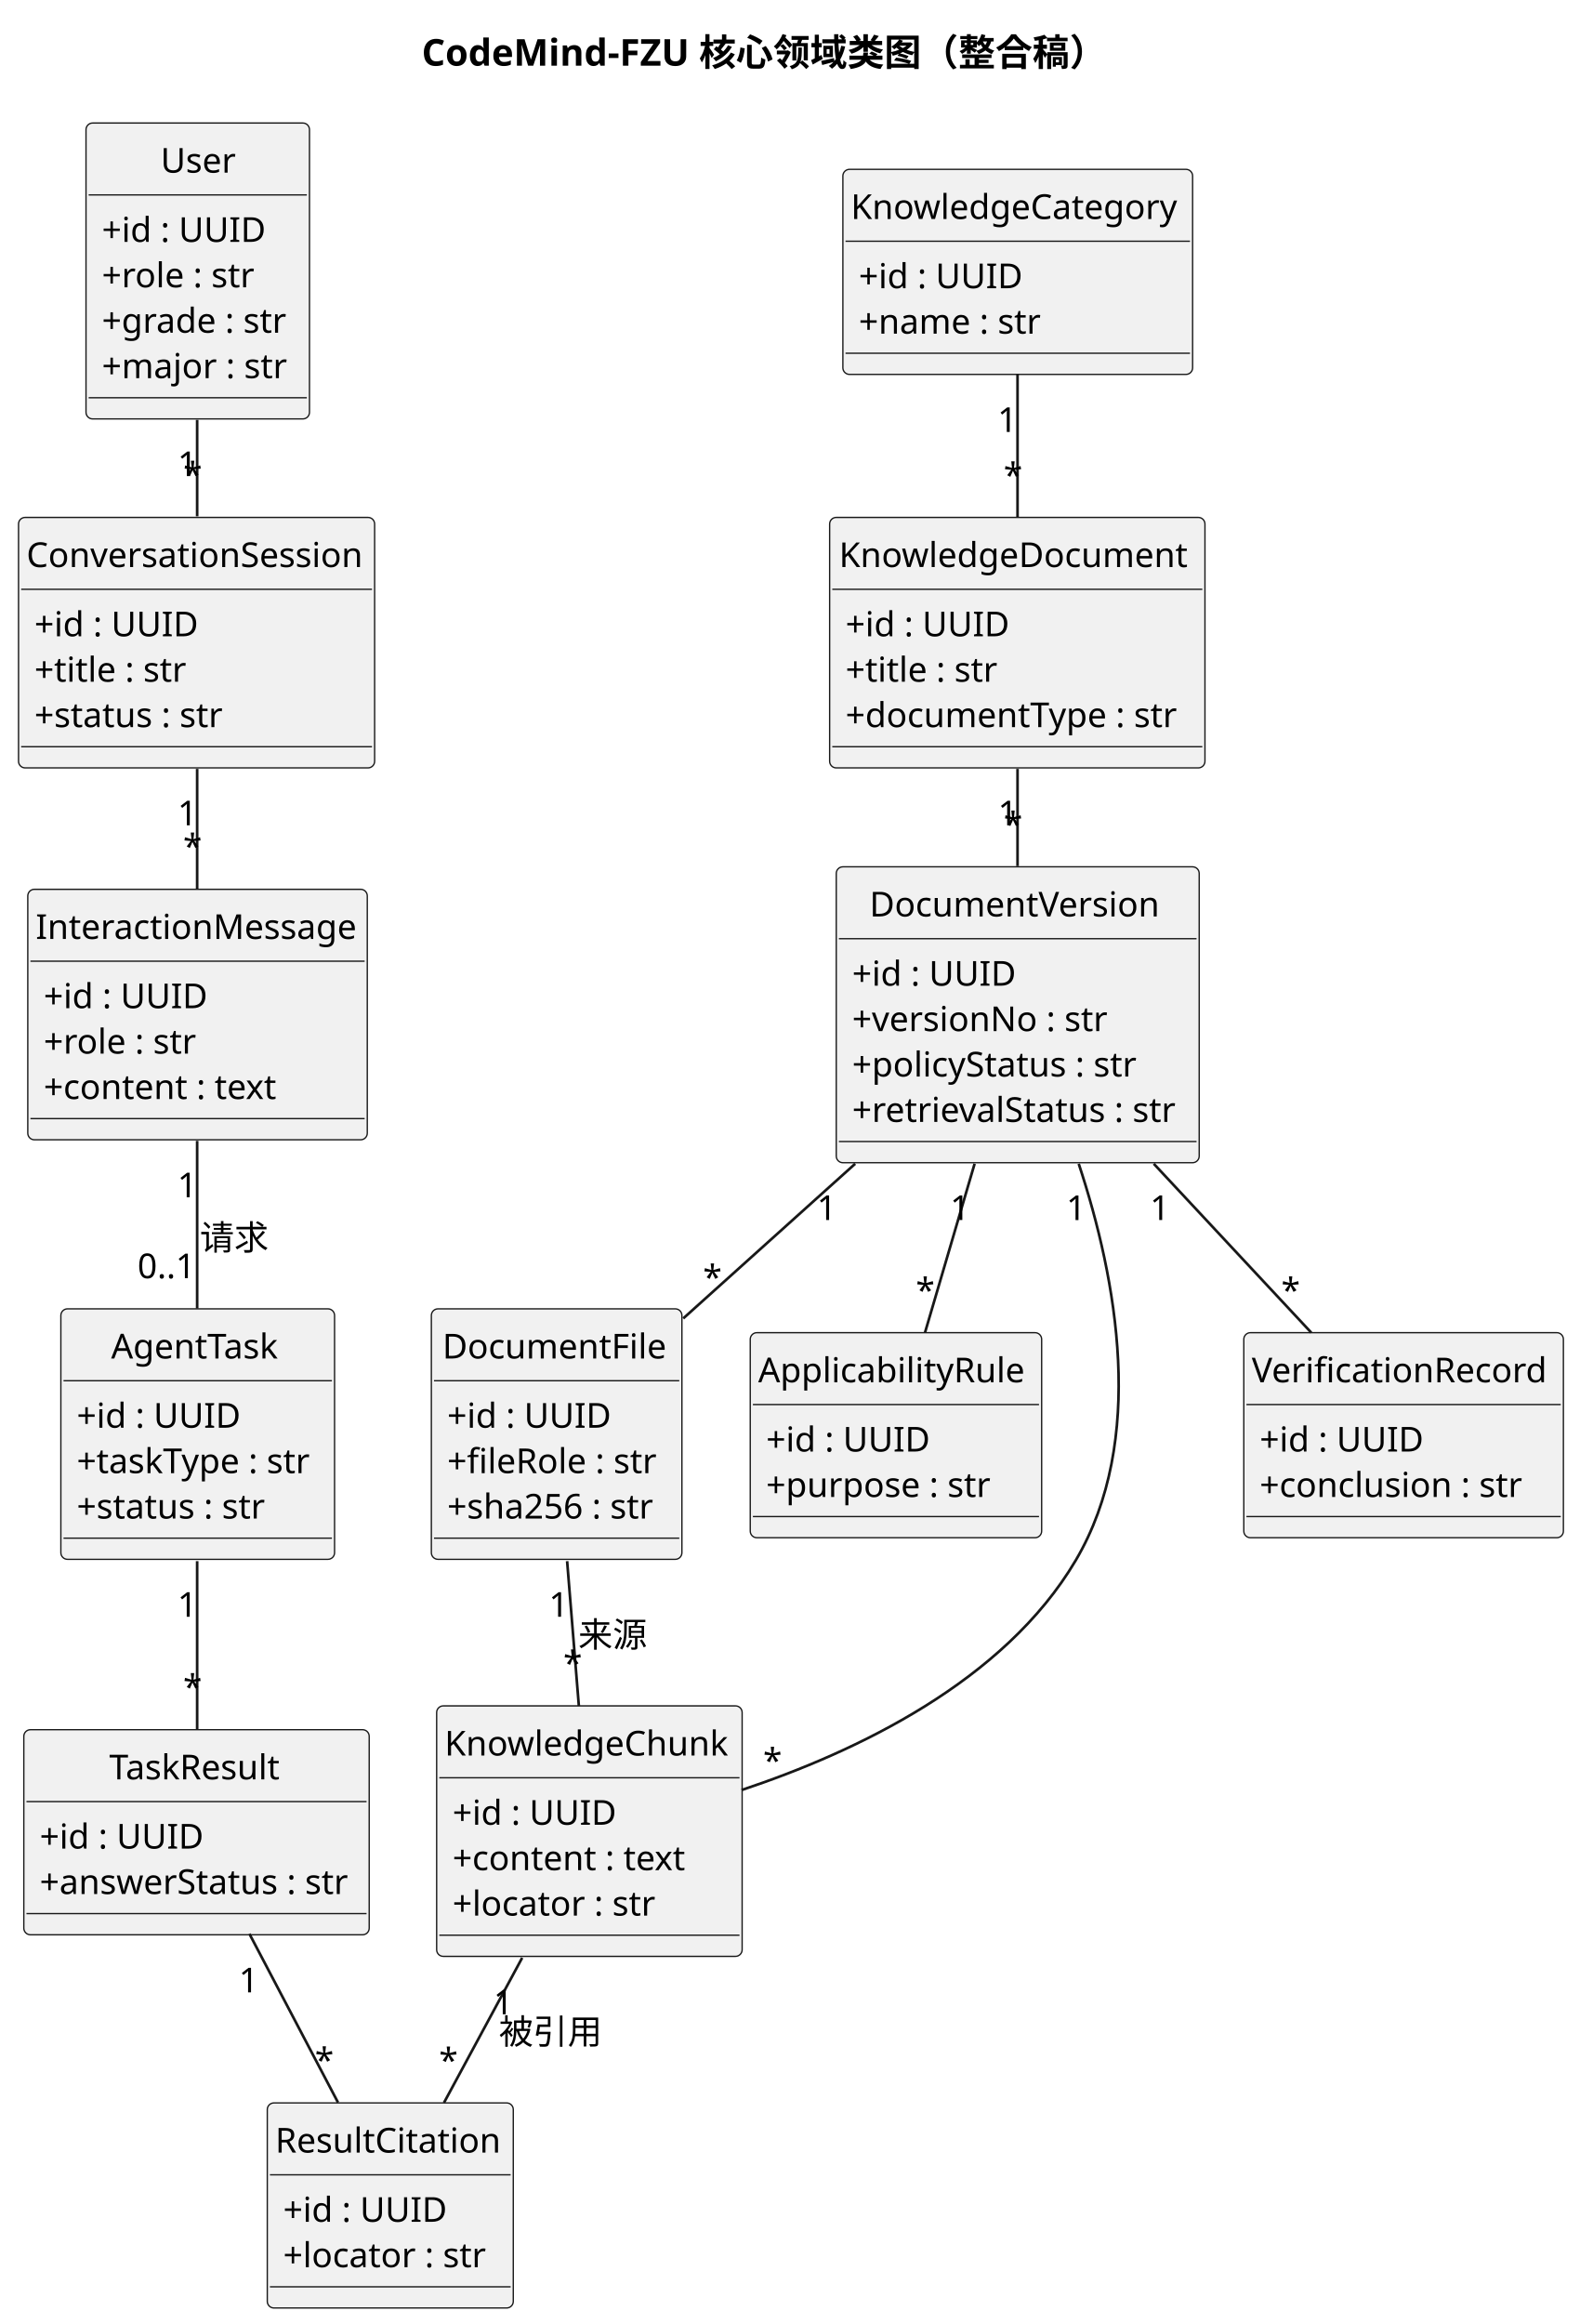
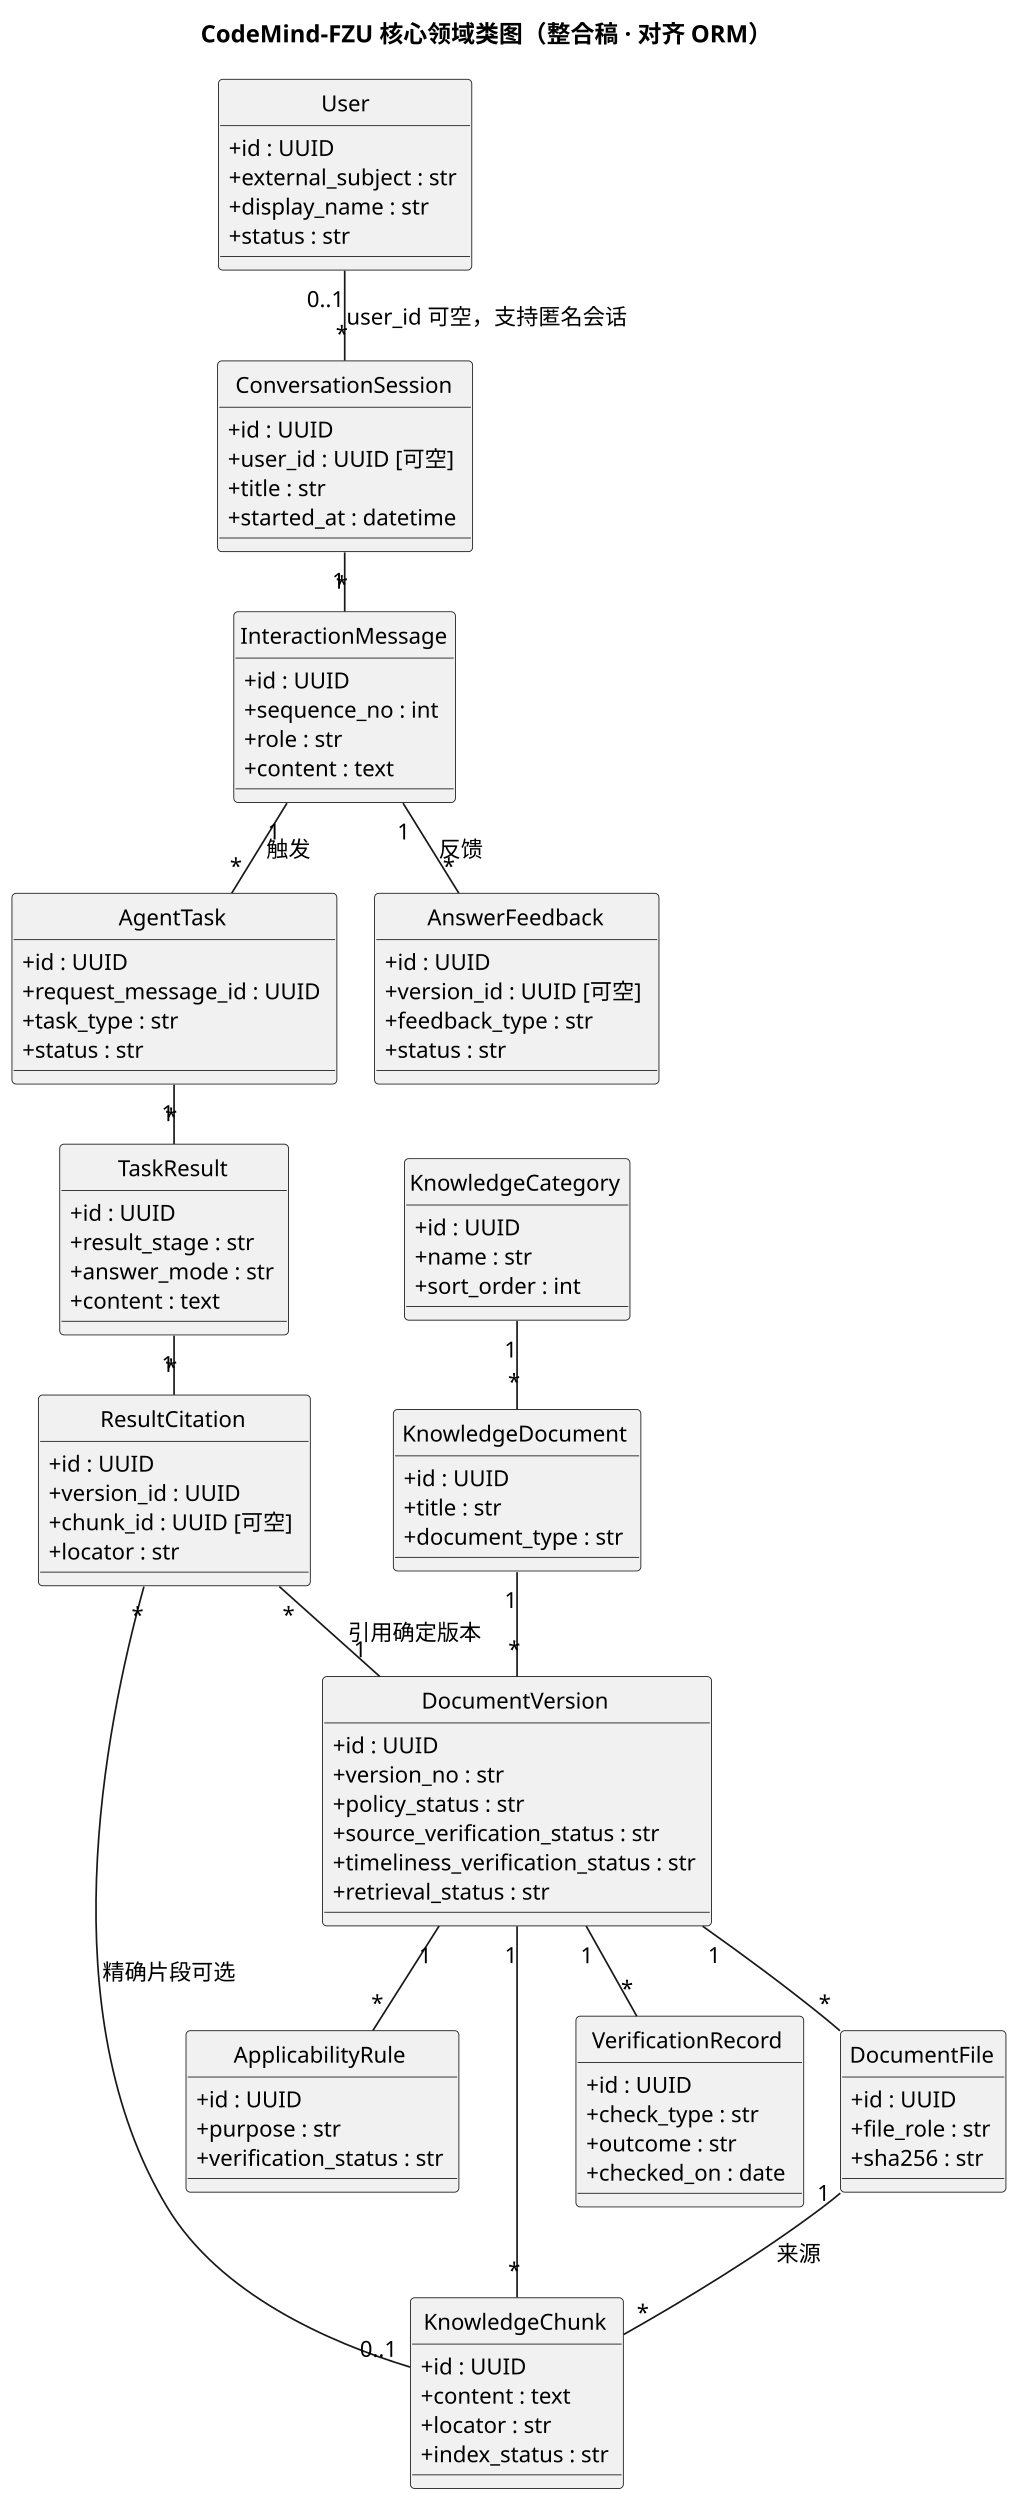
- <svg xmlns="http://www.w3.org/2000/svg" contentStyleType="text/css" height="878px" preserveAspectRatio="none" style="width:597px;height:878px;background:#FFFFFF;" version="1.1" viewBox="0 0 597 878" width="597px" zoomAndPan="magnify">
+ <svg xmlns="http://www.w3.org/2000/svg" contentStyleType="text/css" height="1465px" preserveAspectRatio="none" style="width:596px;height:1465px;background:#FFFFFF;" version="1.1" viewBox="0 0 596 1465" width="596px" zoomAndPan="magnify">
  <defs />
  <g>
-     <text fill="#000000" font-family="Microsoft YaHei" font-size="14" font-weight="bold" lengthAdjust="spacing" textLength="265.063" x="159.351" y="24.814">CodeMind-FZU 核心领域类图（整合稿）</text>
+     <text fill="#000000" font-family="Microsoft YaHei" font-size="14" font-weight="bold" lengthAdjust="spacing" textLength="347.354" x="117.564" y="24.814">CodeMind-FZU 核心领域类图（整合稿 · 对齐 ORM）</text>
    <g id="elem_User">
-       <rect codeLine="9" fill="#F1F1F1" height="111.789" id="User" rx="2.5" ry="2.5" style="stroke:#181818;stroke-width:0.5;" width="84.446" x="32.5" y="46.477" />
-       <text fill="#000000" font-family="Microsoft YaHei" font-size="13" lengthAdjust="spacing" textLength="28.063" x="60.691" y="65.233">User</text>
-       <line style="stroke:#181818;stroke-width:0.5;" x1="33.5" x2="115.946" y1="73.635" y2="73.635" />
-       <text fill="#000000" font-family="Microsoft YaHei" font-size="13" lengthAdjust="spacing" textLength="65.374" x="38.5" y="91.391">+id : UUID</text>
-       <text fill="#000000" font-family="Microsoft YaHei" font-size="13" lengthAdjust="spacing" textLength="60.353" x="38.5" y="108.548">+role : str</text>
-       <text fill="#000000" font-family="Microsoft YaHei" font-size="13" lengthAdjust="spacing" textLength="72.446" x="38.5" y="125.706">+grade : str</text>
-       <text fill="#000000" font-family="Microsoft YaHei" font-size="13" lengthAdjust="spacing" textLength="72.357" x="38.5" y="142.864">+major : str</text>
-       <line style="stroke:#181818;stroke-width:0.5;" x1="33.5" x2="115.946" y1="150.266" y2="150.266" />
+       <rect codeLine="9" fill="#F1F1F1" height="111.789" id="User" rx="2.5" ry="2.5" style="stroke:#181818;stroke-width:0.5;" width="148.462" x="128" y="46.477" />
+       <text fill="#000000" font-family="Microsoft YaHei" font-size="13" lengthAdjust="spacing" textLength="28.063" x="188.2" y="65.233">User</text>
+       <line style="stroke:#181818;stroke-width:0.5;" x1="129" x2="275.462" y1="73.635" y2="73.635" />
+       <text fill="#000000" font-family="Microsoft YaHei" font-size="13" lengthAdjust="spacing" textLength="65.374" x="134" y="91.391">+id : UUID</text>
+       <text fill="#000000" font-family="Microsoft YaHei" font-size="13" lengthAdjust="spacing" textLength="136.462" x="134" y="108.548">+external_subject : str</text>
+       <text fill="#000000" font-family="Microsoft YaHei" font-size="13" lengthAdjust="spacing" textLength="120.491" x="134" y="125.706">+display_name : str</text>
+       <text fill="#000000" font-family="Microsoft YaHei" font-size="13" lengthAdjust="spacing" textLength="73.207" x="134" y="142.864">+status : str</text>
+       <line style="stroke:#181818;stroke-width:0.5;" x1="129" x2="275.462" y1="150.266" y2="150.266" />
    </g>
    <g id="elem_ConversationSession">
-       <rect codeLine="15" fill="#F1F1F1" height="94.631" id="ConversationSession" rx="2.5" ry="2.5" style="stroke:#181818;stroke-width:0.5;" width="134.565" x="7" y="195.477" />
-       <text fill="#000000" font-family="Microsoft YaHei" font-size="13" lengthAdjust="spacing" textLength="128.565" x="10" y="214.233">ConversationSession</text>
-       <line style="stroke:#181818;stroke-width:0.5;" x1="8" x2="140.565" y1="222.635" y2="222.635" />
-       <text fill="#000000" font-family="Microsoft YaHei" font-size="13" lengthAdjust="spacing" textLength="65.374" x="13" y="240.391">+id : UUID</text>
-       <text fill="#000000" font-family="Microsoft YaHei" font-size="13" lengthAdjust="spacing" textLength="60.271" x="13" y="257.548">+title : str</text>
-       <text fill="#000000" font-family="Microsoft YaHei" font-size="13" lengthAdjust="spacing" textLength="73.207" x="13" y="274.706">+status : str</text>
-       <line style="stroke:#181818;stroke-width:0.5;" x1="8" x2="140.565" y1="282.108" y2="282.108" />
+       <rect codeLine="15" fill="#F1F1F1" height="111.789" id="ConversationSession" rx="2.5" ry="2.5" style="stroke:#181818;stroke-width:0.5;" width="149.446" x="127.5" y="211.477" />
+       <text fill="#000000" font-family="Microsoft YaHei" font-size="13" lengthAdjust="spacing" textLength="128.565" x="137.94" y="230.233">ConversationSession</text>
+       <line style="stroke:#181818;stroke-width:0.5;" x1="128.5" x2="275.946" y1="238.635" y2="238.635" />
+       <text fill="#000000" font-family="Microsoft YaHei" font-size="13" lengthAdjust="spacing" textLength="65.374" x="133.5" y="256.391">+id : UUID</text>
+       <text fill="#000000" font-family="Microsoft YaHei" font-size="13" lengthAdjust="spacing" textLength="136.1" x="133.5" y="273.548">+user_id : UUID [可空]</text>
+       <text fill="#000000" font-family="Microsoft YaHei" font-size="13" lengthAdjust="spacing" textLength="60.271" x="133.5" y="290.706">+title : str</text>
+       <text fill="#000000" font-family="Microsoft YaHei" font-size="13" lengthAdjust="spacing" textLength="137.446" x="133.5" y="307.864">+started_at : datetime</text>
+       <line style="stroke:#181818;stroke-width:0.5;" x1="128.5" x2="275.946" y1="315.266" y2="315.266" />
    </g>
    <g id="elem_InteractionMessage">
-       <rect codeLine="20" fill="#F1F1F1" height="94.631" id="InteractionMessage" rx="2.5" ry="2.5" style="stroke:#181818;stroke-width:0.5;" width="128.288" x="10.5" y="335.978" />
-       <text fill="#000000" font-family="Microsoft YaHei" font-size="13" lengthAdjust="spacing" textLength="122.288" x="13.5" y="354.733">InteractionMessage</text>
-       <line style="stroke:#181818;stroke-width:0.5;" x1="11.5" x2="137.788" y1="363.135" y2="363.135" />
-       <text fill="#000000" font-family="Microsoft YaHei" font-size="13" lengthAdjust="spacing" textLength="65.374" x="16.5" y="380.891">+id : UUID</text>
-       <text fill="#000000" font-family="Microsoft YaHei" font-size="13" lengthAdjust="spacing" textLength="60.353" x="16.5" y="398.048">+role : str</text>
-       <text fill="#000000" font-family="Microsoft YaHei" font-size="13" lengthAdjust="spacing" textLength="91.984" x="16.5" y="415.206">+content : text</text>
-       <line style="stroke:#181818;stroke-width:0.5;" x1="11.5" x2="137.788" y1="422.608" y2="422.608" />
+       <rect codeLine="21" fill="#F1F1F1" height="111.789" id="InteractionMessage" rx="2.5" ry="2.5" style="stroke:#181818;stroke-width:0.5;" width="129.882" x="137" y="358.478" />
+       <text fill="#000000" font-family="Microsoft YaHei" font-size="13" lengthAdjust="spacing" textLength="122.288" x="140.797" y="377.233">InteractionMessage</text>
+       <line style="stroke:#181818;stroke-width:0.5;" x1="138" x2="265.882" y1="385.635" y2="385.635" />
+       <text fill="#000000" font-family="Microsoft YaHei" font-size="13" lengthAdjust="spacing" textLength="65.374" x="143" y="403.391">+id : UUID</text>
+       <text fill="#000000" font-family="Microsoft YaHei" font-size="13" lengthAdjust="spacing" textLength="117.882" x="143" y="420.548">+sequence_no : int</text>
+       <text fill="#000000" font-family="Microsoft YaHei" font-size="13" lengthAdjust="spacing" textLength="60.353" x="143" y="437.706">+role : str</text>
+       <text fill="#000000" font-family="Microsoft YaHei" font-size="13" lengthAdjust="spacing" textLength="91.984" x="143" y="454.864">+content : text</text>
+       <line style="stroke:#181818;stroke-width:0.5;" x1="138" x2="265.882" y1="462.266" y2="462.266" />
    </g>
    <g id="elem_AgentTask">
-       <rect codeLine="25" fill="#F1F1F1" height="94.631" id="AgentTask" rx="2.5" ry="2.5" style="stroke:#181818;stroke-width:0.5;" width="103.425" x="23" y="494.478" />
-       <text fill="#000000" font-family="Microsoft YaHei" font-size="13" lengthAdjust="spacing" textLength="65.425" x="42" y="513.233">AgentTask</text>
-       <line style="stroke:#181818;stroke-width:0.5;" x1="24" x2="125.425" y1="521.635" y2="521.635" />
-       <text fill="#000000" font-family="Microsoft YaHei" font-size="13" lengthAdjust="spacing" textLength="65.374" x="29" y="539.391">+id : UUID</text>
-       <text fill="#000000" font-family="Microsoft YaHei" font-size="13" lengthAdjust="spacing" textLength="91.425" x="29" y="556.548">+taskType : str</text>
-       <text fill="#000000" font-family="Microsoft YaHei" font-size="13" lengthAdjust="spacing" textLength="73.207" x="29" y="573.706">+status : str</text>
-       <line style="stroke:#181818;stroke-width:0.5;" x1="24" x2="125.425" y1="581.108" y2="581.108" />
+       <rect codeLine="27" fill="#F1F1F1" height="111.789" id="AgentTask" rx="2.5" ry="2.5" style="stroke:#181818;stroke-width:0.5;" width="190.401" x="7" y="523.477" />
+       <text fill="#000000" font-family="Microsoft YaHei" font-size="13" lengthAdjust="spacing" textLength="65.425" x="69.488" y="542.233">AgentTask</text>
+       <line style="stroke:#181818;stroke-width:0.5;" x1="8" x2="196.401" y1="550.635" y2="550.635" />
+       <text fill="#000000" font-family="Microsoft YaHei" font-size="13" lengthAdjust="spacing" textLength="65.374" x="13" y="568.391">+id : UUID</text>
+       <text fill="#000000" font-family="Microsoft YaHei" font-size="13" lengthAdjust="spacing" textLength="178.401" x="13" y="585.548">+request_message_id : UUID</text>
+       <text fill="#000000" font-family="Microsoft YaHei" font-size="13" lengthAdjust="spacing" textLength="94.644" x="13" y="602.706">+task_type : str</text>
+       <text fill="#000000" font-family="Microsoft YaHei" font-size="13" lengthAdjust="spacing" textLength="73.207" x="13" y="619.864">+status : str</text>
+       <line style="stroke:#181818;stroke-width:0.5;" x1="8" x2="196.401" y1="627.266" y2="627.266" />
    </g>
    <g id="elem_TaskResult">
-       <rect codeLine="30" fill="#F1F1F1" height="77.473" id="TaskResult" rx="2.5" ry="2.5" style="stroke:#181818;stroke-width:0.5;" width="130.511" x="9" y="653.477" />
-       <text fill="#000000" font-family="Microsoft YaHei" font-size="13" lengthAdjust="spacing" textLength="65.927" x="41.292" y="672.233">TaskResult</text>
-       <line style="stroke:#181818;stroke-width:0.5;" x1="10" x2="138.511" y1="680.635" y2="680.635" />
-       <text fill="#000000" font-family="Microsoft YaHei" font-size="13" lengthAdjust="spacing" textLength="65.374" x="15" y="698.391">+id : UUID</text>
-       <text fill="#000000" font-family="Microsoft YaHei" font-size="13" lengthAdjust="spacing" textLength="118.511" x="15" y="715.548">+answerStatus : str</text>
-       <line style="stroke:#181818;stroke-width:0.5;" x1="10" x2="138.511" y1="722.951" y2="722.951" />
+       <rect codeLine="33" fill="#F1F1F1" height="111.789" id="TaskResult" rx="2.5" ry="2.5" style="stroke:#181818;stroke-width:0.5;" width="134.072" x="35" y="670.477" />
+       <text fill="#000000" font-family="Microsoft YaHei" font-size="13" lengthAdjust="spacing" textLength="65.927" x="69.073" y="689.233">TaskResult</text>
+       <line style="stroke:#181818;stroke-width:0.5;" x1="36" x2="168.072" y1="697.635" y2="697.635" />
+       <text fill="#000000" font-family="Microsoft YaHei" font-size="13" lengthAdjust="spacing" textLength="65.374" x="41" y="715.391">+id : UUID</text>
+       <text fill="#000000" font-family="Microsoft YaHei" font-size="13" lengthAdjust="spacing" textLength="110.525" x="41" y="732.548">+result_stage : str</text>
+       <text fill="#000000" font-family="Microsoft YaHei" font-size="13" lengthAdjust="spacing" textLength="122.072" x="41" y="749.706">+answer_mode : str</text>
+       <text fill="#000000" font-family="Microsoft YaHei" font-size="13" lengthAdjust="spacing" textLength="91.984" x="41" y="766.864">+content : text</text>
+       <line style="stroke:#181818;stroke-width:0.5;" x1="36" x2="168.072" y1="774.266" y2="774.266" />
    </g>
    <g id="elem_ResultCitation">
-       <rect codeLine="34" fill="#F1F1F1" height="77.473" id="ResultCitation" rx="2.5" ry="2.5" style="stroke:#181818;stroke-width:0.5;" width="92.957" x="101" y="794.477" />
-       <text fill="#000000" font-family="Microsoft YaHei" font-size="13" lengthAdjust="spacing" textLength="86.957" x="104" y="813.233">ResultCitation</text>
-       <line style="stroke:#181818;stroke-width:0.5;" x1="102" x2="192.957" y1="821.635" y2="821.635" />
-       <text fill="#000000" font-family="Microsoft YaHei" font-size="13" lengthAdjust="spacing" textLength="65.374" x="107" y="839.391">+id : UUID</text>
-       <text fill="#000000" font-family="Microsoft YaHei" font-size="13" lengthAdjust="spacing" textLength="79.79" x="107" y="856.548">+locator : str</text>
-       <line style="stroke:#181818;stroke-width:0.5;" x1="102" x2="192.957" y1="863.951" y2="863.951" />
+       <rect codeLine="39" fill="#F1F1F1" height="111.789" id="ResultCitation" rx="2.5" ry="2.5" style="stroke:#181818;stroke-width:0.5;" width="159.355" x="22.5" y="817.477" />
+       <text fill="#000000" font-family="Microsoft YaHei" font-size="13" lengthAdjust="spacing" textLength="86.957" x="58.699" y="836.233">ResultCitation</text>
+       <line style="stroke:#181818;stroke-width:0.5;" x1="23.5" x2="180.855" y1="844.635" y2="844.635" />
+       <text fill="#000000" font-family="Microsoft YaHei" font-size="13" lengthAdjust="spacing" textLength="65.374" x="28.5" y="862.391">+id : UUID</text>
+       <text fill="#000000" font-family="Microsoft YaHei" font-size="13" lengthAdjust="spacing" textLength="116.118" x="28.5" y="879.548">+version_id : UUID</text>
+       <text fill="#000000" font-family="Microsoft YaHei" font-size="13" lengthAdjust="spacing" textLength="147.355" x="28.5" y="896.706">+chunk_id : UUID [可空]</text>
+       <text fill="#000000" font-family="Microsoft YaHei" font-size="13" lengthAdjust="spacing" textLength="79.79" x="28.5" y="913.864">+locator : str</text>
+       <line style="stroke:#181818;stroke-width:0.5;" x1="23.5" x2="180.855" y1="921.266" y2="921.266" />
+     </g>
+     <g id="elem_AnswerFeedback">
+       <rect codeLine="45" fill="#F1F1F1" height="111.789" id="AnswerFeedback" rx="2.5" ry="2.5" style="stroke:#181818;stroke-width:0.5;" width="166.648" x="219.5" y="523.477" />
+       <text fill="#000000" font-family="Microsoft YaHei" font-size="13" lengthAdjust="spacing" textLength="104.838" x="250.405" y="542.233">AnswerFeedback</text>
+       <line style="stroke:#181818;stroke-width:0.5;" x1="220.5" x2="385.148" y1="550.635" y2="550.635" />
+       <text fill="#000000" font-family="Microsoft YaHei" font-size="13" lengthAdjust="spacing" textLength="65.374" x="225.5" y="568.391">+id : UUID</text>
+       <text fill="#000000" font-family="Microsoft YaHei" font-size="13" lengthAdjust="spacing" textLength="154.648" x="225.5" y="585.548">+version_id : UUID [可空]</text>
+       <text fill="#000000" font-family="Microsoft YaHei" font-size="13" lengthAdjust="spacing" textLength="126.179" x="225.5" y="602.706">+feedback_type : str</text>
+       <text fill="#000000" font-family="Microsoft YaHei" font-size="13" lengthAdjust="spacing" textLength="73.207" x="225.5" y="619.864">+status : str</text>
+       <line style="stroke:#181818;stroke-width:0.5;" x1="220.5" x2="385.148" y1="627.266" y2="627.266" />
    </g>
    <g id="elem_KnowledgeCategory">
-       <rect codeLine="38" fill="#F1F1F1" height="77.473" id="KnowledgeCategory" rx="2.5" ry="2.5" style="stroke:#181818;stroke-width:0.5;" width="132.16" x="318.5" y="63.977" />
-       <text fill="#000000" font-family="Microsoft YaHei" font-size="13" lengthAdjust="spacing" textLength="126.16" x="321.5" y="82.733">KnowledgeCategory</text>
-       <line style="stroke:#181818;stroke-width:0.5;" x1="319.5" x2="449.66" y1="91.135" y2="91.135" />
-       <text fill="#000000" font-family="Microsoft YaHei" font-size="13" lengthAdjust="spacing" textLength="65.374" x="324.5" y="108.891">+id : UUID</text>
-       <text fill="#000000" font-family="Microsoft YaHei" font-size="13" lengthAdjust="spacing" textLength="71.043" x="324.5" y="126.048">+name : str</text>
-       <line style="stroke:#181818;stroke-width:0.5;" x1="319.5" x2="449.66" y1="133.451" y2="133.451" />
+       <rect codeLine="51" fill="#F1F1F1" height="94.631" id="KnowledgeCategory" rx="2.5" ry="2.5" style="stroke:#181818;stroke-width:0.5;" width="132.16" x="237" y="678.977" />
+       <text fill="#000000" font-family="Microsoft YaHei" font-size="13" lengthAdjust="spacing" textLength="126.16" x="240" y="697.733">KnowledgeCategory</text>
+       <line style="stroke:#181818;stroke-width:0.5;" x1="238" x2="368.16" y1="706.135" y2="706.135" />
+       <text fill="#000000" font-family="Microsoft YaHei" font-size="13" lengthAdjust="spacing" textLength="65.374" x="243" y="723.891">+id : UUID</text>
+       <text fill="#000000" font-family="Microsoft YaHei" font-size="13" lengthAdjust="spacing" textLength="71.043" x="243" y="741.048">+name : str</text>
+       <text fill="#000000" font-family="Microsoft YaHei" font-size="13" lengthAdjust="spacing" textLength="100.579" x="243" y="758.206">+sort_order : int</text>
+       <line style="stroke:#181818;stroke-width:0.5;" x1="238" x2="368.16" y1="765.608" y2="765.608" />
    </g>
    <g id="elem_KnowledgeDocument">
-       <rect codeLine="42" fill="#F1F1F1" height="94.631" id="KnowledgeDocument" rx="2.5" ry="2.5" style="stroke:#181818;stroke-width:0.5;" width="141.822" x="313.5" y="195.477" />
-       <text fill="#000000" font-family="Microsoft YaHei" font-size="13" lengthAdjust="spacing" textLength="134.742" x="317.04" y="214.233">KnowledgeDocument</text>
-       <line style="stroke:#181818;stroke-width:0.5;" x1="314.5" x2="454.322" y1="222.635" y2="222.635" />
-       <text fill="#000000" font-family="Microsoft YaHei" font-size="13" lengthAdjust="spacing" textLength="65.374" x="319.5" y="240.391">+id : UUID</text>
-       <text fill="#000000" font-family="Microsoft YaHei" font-size="13" lengthAdjust="spacing" textLength="60.271" x="319.5" y="257.548">+title : str</text>
-       <text fill="#000000" font-family="Microsoft YaHei" font-size="13" lengthAdjust="spacing" textLength="129.822" x="319.5" y="274.706">+documentType : str</text>
-       <line style="stroke:#181818;stroke-width:0.5;" x1="314.5" x2="454.322" y1="282.108" y2="282.108" />
+       <rect codeLine="56" fill="#F1F1F1" height="94.631" id="KnowledgeDocument" rx="2.5" ry="2.5" style="stroke:#181818;stroke-width:0.5;" width="145.041" x="230.5" y="825.977" />
+       <text fill="#000000" font-family="Microsoft YaHei" font-size="13" lengthAdjust="spacing" textLength="134.742" x="235.649" y="844.733">KnowledgeDocument</text>
+       <line style="stroke:#181818;stroke-width:0.5;" x1="231.5" x2="374.541" y1="853.135" y2="853.135" />
+       <text fill="#000000" font-family="Microsoft YaHei" font-size="13" lengthAdjust="spacing" textLength="65.374" x="236.5" y="870.891">+id : UUID</text>
+       <text fill="#000000" font-family="Microsoft YaHei" font-size="13" lengthAdjust="spacing" textLength="60.271" x="236.5" y="888.048">+title : str</text>
+       <text fill="#000000" font-family="Microsoft YaHei" font-size="13" lengthAdjust="spacing" textLength="133.041" x="236.5" y="905.206">+document_type : str</text>
+       <line style="stroke:#181818;stroke-width:0.5;" x1="231.5" x2="374.541" y1="912.608" y2="912.608" />
    </g>
    <g id="elem_DocumentVersion">
-       <rect codeLine="47" fill="#F1F1F1" height="111.789" id="DocumentVersion" rx="2.5" ry="2.5" style="stroke:#181818;stroke-width:0.5;" width="137.144" x="316" y="327.478" />
-       <text fill="#000000" font-family="Microsoft YaHei" font-size="13" lengthAdjust="spacing" textLength="111.992" x="328.576" y="346.233">DocumentVersion</text>
-       <line style="stroke:#181818;stroke-width:0.5;" x1="317" x2="452.144" y1="354.635" y2="354.635" />
-       <text fill="#000000" font-family="Microsoft YaHei" font-size="13" lengthAdjust="spacing" textLength="65.374" x="322" y="372.391">+id : UUID</text>
-       <text fill="#000000" font-family="Microsoft YaHei" font-size="13" lengthAdjust="spacing" textLength="100.039" x="322" y="389.548">+versionNo : str</text>
-       <text fill="#000000" font-family="Microsoft YaHei" font-size="13" lengthAdjust="spacing" textLength="111.579" x="322" y="406.706">+policyStatus : str</text>
-       <text fill="#000000" font-family="Microsoft YaHei" font-size="13" lengthAdjust="spacing" textLength="125.144" x="322" y="423.864">+retrievalStatus : str</text>
-       <line style="stroke:#181818;stroke-width:0.5;" x1="317" x2="452.144" y1="431.266" y2="431.266" />
+       <rect codeLine="61" fill="#F1F1F1" height="146.104" id="DocumentVersion" rx="2.5" ry="2.5" style="stroke:#181818;stroke-width:0.5;" width="227.935" x="189" y="982.477" />
+       <text fill="#000000" font-family="Microsoft YaHei" font-size="13" lengthAdjust="spacing" textLength="111.992" x="246.971" y="1001.233">DocumentVersion</text>
+       <line style="stroke:#181818;stroke-width:0.5;" x1="190" x2="415.935" y1="1009.635" y2="1009.635" />
+       <text fill="#000000" font-family="Microsoft YaHei" font-size="13" lengthAdjust="spacing" textLength="65.374" x="195" y="1027.391">+id : UUID</text>
+       <text fill="#000000" font-family="Microsoft YaHei" font-size="13" lengthAdjust="spacing" textLength="103.308" x="195" y="1044.548">+version_no : str</text>
+       <text fill="#000000" font-family="Microsoft YaHei" font-size="13" lengthAdjust="spacing" textLength="115.921" x="195" y="1061.706">+policy_status : str</text>
+       <text fill="#000000" font-family="Microsoft YaHei" font-size="13" lengthAdjust="spacing" textLength="194.886" x="195" y="1078.864">+source_verification_status : str</text>
+       <text fill="#000000" font-family="Microsoft YaHei" font-size="13" lengthAdjust="spacing" textLength="215.935" x="195" y="1096.022">+timeliness_verification_status : str</text>
+       <text fill="#000000" font-family="Microsoft YaHei" font-size="13" lengthAdjust="spacing" textLength="129.486" x="195" y="1113.179">+retrieval_status : str</text>
+       <line style="stroke:#181818;stroke-width:0.5;" x1="190" x2="415.935" y1="1120.582" y2="1120.582" />
    </g>
    <g id="elem_DocumentFile">
-       <rect codeLine="53" fill="#F1F1F1" height="94.631" id="DocumentFile" rx="2.5" ry="2.5" style="stroke:#181818;stroke-width:0.5;" width="94.678" x="163" y="494.478" />
-       <text fill="#000000" font-family="Microsoft YaHei" font-size="13" lengthAdjust="spacing" textLength="86.309" x="167.185" y="513.233">DocumentFile</text>
-       <line style="stroke:#181818;stroke-width:0.5;" x1="164" x2="256.678" y1="521.635" y2="521.635" />
-       <text fill="#000000" font-family="Microsoft YaHei" font-size="13" lengthAdjust="spacing" textLength="65.374" x="169" y="539.391">+id : UUID</text>
-       <text fill="#000000" font-family="Microsoft YaHei" font-size="13" lengthAdjust="spacing" textLength="82.678" x="169" y="556.548">+fileRole : str</text>
-       <text fill="#000000" font-family="Microsoft YaHei" font-size="13" lengthAdjust="spacing" textLength="80.368" x="169" y="573.706">+sha256 : str</text>
-       <line style="stroke:#181818;stroke-width:0.5;" x1="164" x2="256.678" y1="581.108" y2="581.108" />
+       <rect codeLine="69" fill="#F1F1F1" height="94.631" id="DocumentFile" rx="2.5" ry="2.5" style="stroke:#181818;stroke-width:0.5;" width="96.982" x="492.5" y="1189.977" />
+       <text fill="#000000" font-family="Microsoft YaHei" font-size="13" lengthAdjust="spacing" textLength="86.309" x="497.837" y="1208.733">DocumentFile</text>
+       <line style="stroke:#181818;stroke-width:0.5;" x1="493.5" x2="588.482" y1="1217.135" y2="1217.135" />
+       <text fill="#000000" font-family="Microsoft YaHei" font-size="13" lengthAdjust="spacing" textLength="65.374" x="498.5" y="1234.891">+id : UUID</text>
+       <text fill="#000000" font-family="Microsoft YaHei" font-size="13" lengthAdjust="spacing" textLength="84.982" x="498.5" y="1252.048">+file_role : str</text>
+       <text fill="#000000" font-family="Microsoft YaHei" font-size="13" lengthAdjust="spacing" textLength="80.368" x="498.5" y="1269.206">+sha256 : str</text>
+       <line style="stroke:#181818;stroke-width:0.5;" x1="493.5" x2="588.482" y1="1276.608" y2="1276.608" />
    </g>
    <g id="elem_ApplicabilityRule">
-       <rect codeLine="58" fill="#F1F1F1" height="77.473" id="ApplicabilityRule" rx="2.5" ry="2.5" style="stroke:#181818;stroke-width:0.5;" width="110.114" x="283.5" y="503.478" />
-       <text fill="#000000" font-family="Microsoft YaHei" font-size="13" lengthAdjust="spacing" textLength="104.114" x="286.5" y="522.233">ApplicabilityRule</text>
-       <line style="stroke:#181818;stroke-width:0.5;" x1="284.5" x2="392.614" y1="530.635" y2="530.635" />
-       <text fill="#000000" font-family="Microsoft YaHei" font-size="13" lengthAdjust="spacing" textLength="65.374" x="289.5" y="548.391">+id : UUID</text>
-       <text fill="#000000" font-family="Microsoft YaHei" font-size="13" lengthAdjust="spacing" textLength="87.528" x="289.5" y="565.548">+purpose : str</text>
-       <line style="stroke:#181818;stroke-width:0.5;" x1="284.5" x2="392.614" y1="572.951" y2="572.951" />
+       <rect codeLine="74" fill="#F1F1F1" height="94.631" id="ApplicabilityRule" rx="2.5" ry="2.5" style="stroke:#181818;stroke-width:0.5;" width="159.907" x="109" y="1189.977" />
+       <text fill="#000000" font-family="Microsoft YaHei" font-size="13" lengthAdjust="spacing" textLength="104.114" x="136.896" y="1208.733">ApplicabilityRule</text>
+       <line style="stroke:#181818;stroke-width:0.5;" x1="110" x2="267.907" y1="1217.135" y2="1217.135" />
+       <text fill="#000000" font-family="Microsoft YaHei" font-size="13" lengthAdjust="spacing" textLength="65.374" x="115" y="1234.891">+id : UUID</text>
+       <text fill="#000000" font-family="Microsoft YaHei" font-size="13" lengthAdjust="spacing" textLength="87.528" x="115" y="1252.048">+purpose : str</text>
+       <text fill="#000000" font-family="Microsoft YaHei" font-size="13" lengthAdjust="spacing" textLength="147.907" x="115" y="1269.206">+verification_status : str</text>
+       <line style="stroke:#181818;stroke-width:0.5;" x1="110" x2="267.907" y1="1276.608" y2="1276.608" />
    </g>
    <g id="elem_KnowledgeChunk">
-       <rect codeLine="62" fill="#F1F1F1" height="94.631" id="KnowledgeChunk" rx="2.5" ry="2.5" style="stroke:#181818;stroke-width:0.5;" width="115.434" x="165" y="644.477" />
-       <text fill="#000000" font-family="Microsoft YaHei" font-size="13" lengthAdjust="spacing" textLength="109.434" x="168" y="663.233">KnowledgeChunk</text>
-       <line style="stroke:#181818;stroke-width:0.5;" x1="166" x2="279.434" y1="671.635" y2="671.635" />
-       <text fill="#000000" font-family="Microsoft YaHei" font-size="13" lengthAdjust="spacing" textLength="65.374" x="171" y="689.391">+id : UUID</text>
-       <text fill="#000000" font-family="Microsoft YaHei" font-size="13" lengthAdjust="spacing" textLength="91.984" x="171" y="706.548">+content : text</text>
-       <text fill="#000000" font-family="Microsoft YaHei" font-size="13" lengthAdjust="spacing" textLength="79.79" x="171" y="723.706">+locator : str</text>
-       <line style="stroke:#181818;stroke-width:0.5;" x1="166" x2="279.434" y1="731.108" y2="731.108" />
+       <rect codeLine="79" fill="#F1F1F1" height="111.789" id="KnowledgeChunk" rx="2.5" ry="2.5" style="stroke:#181818;stroke-width:0.5;" width="124.785" x="240.5" y="1346.477" />
+       <text fill="#000000" font-family="Microsoft YaHei" font-size="13" lengthAdjust="spacing" textLength="109.434" x="248.176" y="1365.233">KnowledgeChunk</text>
+       <line style="stroke:#181818;stroke-width:0.5;" x1="241.5" x2="364.285" y1="1373.635" y2="1373.635" />
+       <text fill="#000000" font-family="Microsoft YaHei" font-size="13" lengthAdjust="spacing" textLength="65.374" x="246.5" y="1391.391">+id : UUID</text>
+       <text fill="#000000" font-family="Microsoft YaHei" font-size="13" lengthAdjust="spacing" textLength="91.984" x="246.5" y="1408.548">+content : text</text>
+       <text fill="#000000" font-family="Microsoft YaHei" font-size="13" lengthAdjust="spacing" textLength="79.79" x="246.5" y="1425.706">+locator : str</text>
+       <text fill="#000000" font-family="Microsoft YaHei" font-size="13" lengthAdjust="spacing" textLength="112.785" x="246.5" y="1442.864">+index_status : str</text>
+       <line style="stroke:#181818;stroke-width:0.5;" x1="241.5" x2="364.285" y1="1450.266" y2="1450.266" />
    </g>
    <g id="elem_VerificationRecord">
-       <rect codeLine="67" fill="#F1F1F1" height="77.473" id="VerificationRecord" rx="2.5" ry="2.5" style="stroke:#181818;stroke-width:0.5;" width="120.766" x="470" y="503.478" />
-       <text fill="#000000" font-family="Microsoft YaHei" font-size="13" lengthAdjust="spacing" textLength="114.766" x="473" y="522.233">VerificationRecord</text>
-       <line style="stroke:#181818;stroke-width:0.5;" x1="471" x2="589.766" y1="530.635" y2="530.635" />
-       <text fill="#000000" font-family="Microsoft YaHei" font-size="13" lengthAdjust="spacing" textLength="65.374" x="476" y="548.391">+id : UUID</text>
-       <text fill="#000000" font-family="Microsoft YaHei" font-size="13" lengthAdjust="spacing" textLength="102.826" x="476" y="565.548">+conclusion : str</text>
-       <line style="stroke:#181818;stroke-width:0.5;" x1="471" x2="589.766" y1="572.951" y2="572.951" />
+       <rect codeLine="85" fill="#F1F1F1" height="111.789" id="VerificationRecord" rx="2.5" ry="2.5" style="stroke:#181818;stroke-width:0.5;" width="133.475" x="337.5" y="1181.477" />
+       <text fill="#000000" font-family="Microsoft YaHei" font-size="13" lengthAdjust="spacing" textLength="114.766" x="346.855" y="1200.233">VerificationRecord</text>
+       <line style="stroke:#181818;stroke-width:0.5;" x1="338.5" x2="469.975" y1="1208.635" y2="1208.635" />
+       <text fill="#000000" font-family="Microsoft YaHei" font-size="13" lengthAdjust="spacing" textLength="65.374" x="343.5" y="1226.391">+id : UUID</text>
+       <text fill="#000000" font-family="Microsoft YaHei" font-size="13" lengthAdjust="spacing" textLength="105.016" x="343.5" y="1243.548">+check_type : str</text>
+       <text fill="#000000" font-family="Microsoft YaHei" font-size="13" lengthAdjust="spacing" textLength="91.749" x="343.5" y="1260.706">+outcome : str</text>
+       <text fill="#000000" font-family="Microsoft YaHei" font-size="13" lengthAdjust="spacing" textLength="121.475" x="343.5" y="1277.864">+checked_on : date</text>
+       <line style="stroke:#181818;stroke-width:0.5;" x1="338.5" x2="469.975" y1="1285.266" y2="1285.266" />
    </g>
    <g id="link_User_ConversationSession">
-       <path codeLine="72" d="M74.5,158.618 C74.5,170.688 74.5,183.347 74.5,195.067 " fill="none" id="User-ConversationSession" style="stroke:#181818;stroke-width:1.0;" />
-       <text fill="#000000" font-family="Microsoft YaHei" font-size="13" lengthAdjust="spacing" textLength="7.623" x="67.106" y="179.868">1</text>
-       <text fill="#000000" font-family="Microsoft YaHei" font-size="13" lengthAdjust="spacing" textLength="5.916" x="69.243" y="183.927">*</text>
+       <path codeLine="92" d="M202,158.657 C202,175.657 202,194.357 202,211.347 " fill="none" id="User-ConversationSession" style="stroke:#181818;stroke-width:1.0;" />
+       <text fill="#000000" font-family="Microsoft YaHei" font-size="13" lengthAdjust="spacing" textLength="164.817" x="203" y="190.233">user_id 可空，支持匿名会话</text>
+       <text fill="#000000" font-family="Microsoft YaHei" font-size="13" lengthAdjust="spacing" textLength="21.506" x="179.788" y="179.913">0..1</text>
+       <text fill="#000000" font-family="Microsoft YaHei" font-size="13" lengthAdjust="spacing" textLength="5.916" x="196.724" y="200.249">*</text>
    </g>
    <g id="link_ConversationSession_InteractionMessage">
-       <path codeLine="73" d="M74.5,290.478 C74.5,305.098 74.5,321.238 74.5,335.858 " fill="none" id="ConversationSession-InteractionMessage" style="stroke:#181818;stroke-width:1.0;" />
-       <text fill="#000000" font-family="Microsoft YaHei" font-size="13" lengthAdjust="spacing" textLength="7.623" x="67.101" y="311.793">1</text>
-       <text fill="#000000" font-family="Microsoft YaHei" font-size="13" lengthAdjust="spacing" textLength="5.916" x="69.179" y="324.409">*</text>
+       <path codeLine="93" d="M202,323.707 C202,335.077 202,347.038 202,358.397 " fill="none" id="ConversationSession-InteractionMessage" style="stroke:#181818;stroke-width:1.0;" />
+       <text fill="#000000" font-family="Microsoft YaHei" font-size="13" lengthAdjust="spacing" textLength="7.623" x="194.606" y="344.969">1</text>
+       <text fill="#000000" font-family="Microsoft YaHei" font-size="13" lengthAdjust="spacing" textLength="5.916" x="196.746" y="346.902">*</text>
    </g>
    <g id="link_InteractionMessage_AgentTask">
-       <path codeLine="74" d="M74.5,431.007 C74.5,451.007 74.5,474.348 74.5,494.358 " fill="none" id="InteractionMessage-AgentTask" style="stroke:#181818;stroke-width:1.0;" />
-       <text fill="#000000" font-family="Microsoft YaHei" font-size="13" lengthAdjust="spacing" textLength="26" x="75.5" y="472.233">请求</text>
-       <text fill="#000000" font-family="Microsoft YaHei" font-size="13" lengthAdjust="spacing" textLength="7.623" x="67.052" y="452.327">1</text>
-       <text fill="#000000" font-family="Microsoft YaHei" font-size="13" lengthAdjust="spacing" textLength="21.506" x="51.964" y="482.909">0..1</text>
+       <path codeLine="94" d="M168.14,470.658 C157.72,487.658 146.24,506.358 135.82,523.347 " fill="none" id="InteractionMessage-AgentTask" style="stroke:#181818;stroke-width:1.0;" />
+       <text fill="#000000" font-family="Microsoft YaHei" font-size="13" lengthAdjust="spacing" textLength="26" x="156" y="502.233">触发</text>
+       <text fill="#000000" font-family="Microsoft YaHei" font-size="13" lengthAdjust="spacing" textLength="7.623" x="156.863" y="491.913">1</text>
+       <text fill="#000000" font-family="Microsoft YaHei" font-size="13" lengthAdjust="spacing" textLength="5.916" x="134.668" y="512.249">*</text>
    </g>
    <g id="link_AgentTask_TaskResult">
-       <path codeLine="75" d="M74.5,589.808 C74.5,610.298 74.5,634.028 74.5,653.347 " fill="none" id="AgentTask-TaskResult" style="stroke:#181818;stroke-width:1.0;" />
-       <text fill="#000000" font-family="Microsoft YaHei" font-size="13" lengthAdjust="spacing" textLength="7.623" x="67.064" y="610.814">1</text>
-       <text fill="#000000" font-family="Microsoft YaHei" font-size="13" lengthAdjust="spacing" textLength="5.916" x="69.191" y="641.975">*</text>
+       <path codeLine="95" d="M102,635.707 C102,647.077 102,659.038 102,670.398 " fill="none" id="AgentTask-TaskResult" style="stroke:#181818;stroke-width:1.0;" />
+       <text fill="#000000" font-family="Microsoft YaHei" font-size="13" lengthAdjust="spacing" textLength="7.623" x="94.608" y="656.969">1</text>
+       <text fill="#000000" font-family="Microsoft YaHei" font-size="13" lengthAdjust="spacing" textLength="5.916" x="96.734" y="658.902">*</text>
    </g>
    <g id="link_TaskResult_ResultCitation">
-       <path codeLine="76" d="M94.25,730.597 C104.64,750.367 117.34,774.548 127.73,794.327 " fill="none" id="TaskResult-ResultCitation" style="stroke:#181818;stroke-width:1.0;" />
-       <text fill="#000000" font-family="Microsoft YaHei" font-size="13" lengthAdjust="spacing" textLength="7.623" x="90.244" y="752.718">1</text>
-       <text fill="#000000" font-family="Microsoft YaHei" font-size="13" lengthAdjust="spacing" textLength="5.916" x="118.985" y="782.952">*</text>
-     </g>
-     <g id="link_KnowledgeChunk_ResultCitation">
-       <path codeLine="77" d="M197.32,739.648 C187.7,757.477 176.87,777.548 167.76,794.418 " fill="none" id="KnowledgeChunk-ResultCitation" style="stroke:#181818;stroke-width:1.0;" />
-       <text fill="#000000" font-family="Microsoft YaHei" font-size="13" lengthAdjust="spacing" textLength="39" x="188.5" y="772.233">被引用</text>
-       <text fill="#000000" font-family="Microsoft YaHei" font-size="13" lengthAdjust="spacing" textLength="7.623" x="186.479" y="760.986">1</text>
-       <text fill="#000000" font-family="Microsoft YaHei" font-size="13" lengthAdjust="spacing" textLength="5.916" x="165.895" y="783.057">*</text>
+       <path codeLine="96" d="M102,782.707 C102,794.077 102,806.038 102,817.398 " fill="none" id="TaskResult-ResultCitation" style="stroke:#181818;stroke-width:1.0;" />
+       <text fill="#000000" font-family="Microsoft YaHei" font-size="13" lengthAdjust="spacing" textLength="7.623" x="94.627" y="803.969">1</text>
+       <text fill="#000000" font-family="Microsoft YaHei" font-size="13" lengthAdjust="spacing" textLength="5.916" x="96.716" y="805.902">*</text>
+     </g>
+     <g id="link_ResultCitation_DocumentVersion">
+       <path codeLine="97" d="M163.67,929.707 C182.25,946.347 202.92,964.857 222.53,982.418 " fill="none" id="ResultCitation-DocumentVersion" style="stroke:#181818;stroke-width:1.0;" />
+       <text fill="#000000" font-family="Microsoft YaHei" font-size="13" lengthAdjust="spacing" textLength="78" x="204" y="961.233">引用确定版本</text>
+       <text fill="#000000" font-family="Microsoft YaHei" font-size="13" lengthAdjust="spacing" textLength="5.916" x="165.544" y="950.969">*</text>
+       <text fill="#000000" font-family="Microsoft YaHei" font-size="13" lengthAdjust="spacing" textLength="7.623" x="207.298" y="971.147">1</text>
+     </g>
+     <g id="link_ResultCitation_KnowledgeChunk">
+       <path codeLine="98" d="M84.33,929.798 C60.73,1014.817 29.31,1179.658 98,1293.477 C128.66,1344.277 192.04,1372.398 240.26,1387.098 " fill="none" id="ResultCitation-KnowledgeChunk" style="stroke:#181818;stroke-width:1.0;" />
+       <text fill="#000000" font-family="Microsoft YaHei" font-size="13" lengthAdjust="spacing" textLength="78" x="60" y="1160.233">精确片段可选</text>
+       <text fill="#000000" font-family="Microsoft YaHei" font-size="13" lengthAdjust="spacing" textLength="5.916" x="77.03" y="951.069">*</text>
+       <text fill="#000000" font-family="Microsoft YaHei" font-size="13" lengthAdjust="spacing" textLength="21.506" x="210.833" y="1381.113">0..1</text>
+     </g>
+     <g id="link_InteractionMessage_AnswerFeedback">
+       <path codeLine="99" d="M236.19,470.658 C246.72,487.658 258.31,506.358 268.84,523.347 " fill="none" id="InteractionMessage-AnswerFeedback" style="stroke:#181818;stroke-width:1.0;" />
+       <text fill="#000000" font-family="Microsoft YaHei" font-size="13" lengthAdjust="spacing" textLength="26" x="257" y="502.233">反馈</text>
+       <text fill="#000000" font-family="Microsoft YaHei" font-size="13" lengthAdjust="spacing" textLength="7.623" x="232.781" y="491.913">1</text>
+       <text fill="#000000" font-family="Microsoft YaHei" font-size="13" lengthAdjust="spacing" textLength="5.916" x="259.449" y="512.249">*</text>
    </g>
    <g id="link_KnowledgeCategory_KnowledgeDocument">
-       <path codeLine="78" d="M384.5,141.327 C384.5,157.977 384.5,177.718 384.5,195.278 " fill="none" id="KnowledgeCategory-KnowledgeDocument" style="stroke:#181818;stroke-width:1.0;" />
-       <text fill="#000000" font-family="Microsoft YaHei" font-size="13" lengthAdjust="spacing" textLength="7.623" x="376.938" y="163.194">1</text>
-       <text fill="#000000" font-family="Microsoft YaHei" font-size="13" lengthAdjust="spacing" textLength="5.916" x="379.225" y="184.167">*</text>
+       <path codeLine="100" d="M303,774.158 C303,790.707 303,809.337 303,825.888 " fill="none" id="KnowledgeCategory-KnowledgeDocument" style="stroke:#181818;stroke-width:1.0;" />
+       <text fill="#000000" font-family="Microsoft YaHei" font-size="13" lengthAdjust="spacing" textLength="7.623" x="295.561" y="795.497">1</text>
+       <text fill="#000000" font-family="Microsoft YaHei" font-size="13" lengthAdjust="spacing" textLength="5.916" x="297.697" y="814.443">*</text>
    </g>
    <g id="link_KnowledgeDocument_DocumentVersion">
-       <path codeLine="79" d="M384.5,290.478 C384.5,302.267 384.5,315.048 384.5,327.217 " fill="none" id="KnowledgeDocument-DocumentVersion" style="stroke:#181818;stroke-width:1.0;" />
-       <text fill="#000000" font-family="Microsoft YaHei" font-size="13" lengthAdjust="spacing" textLength="7.623" x="377.084" y="311.793">1</text>
-       <text fill="#000000" font-family="Microsoft YaHei" font-size="13" lengthAdjust="spacing" textLength="5.916" x="379.242" y="316.103">*</text>
+       <path codeLine="101" d="M303,921.298 C303,939.947 303,961.827 303,982.418 " fill="none" id="KnowledgeDocument-DocumentVersion" style="stroke:#181818;stroke-width:1.0;" />
+       <text fill="#000000" font-family="Microsoft YaHei" font-size="13" lengthAdjust="spacing" textLength="7.623" x="295.589" y="942.303">1</text>
+       <text fill="#000000" font-family="Microsoft YaHei" font-size="13" lengthAdjust="spacing" textLength="5.916" x="297.802" y="971.147">*</text>
    </g>
    <g id="link_DocumentVersion_DocumentFile">
-       <path codeLine="80" d="M323.15,439.658 C301.82,458.837 278.24,480.058 258.18,498.098 " fill="none" id="DocumentVersion-DocumentFile" style="stroke:#181818;stroke-width:1.0;" />
-       <text fill="#000000" font-family="Microsoft YaHei" font-size="13" lengthAdjust="spacing" textLength="7.623" x="308.679" y="460.913">1</text>
-       <text fill="#000000" font-family="Microsoft YaHei" font-size="13" lengthAdjust="spacing" textLength="5.916" x="265.641" y="487.198">*</text>
+       <path codeLine="102" d="M411.76,1128.767 C435.38,1145.477 459.89,1163.608 482,1181.477 C485.38,1184.207 488.8,1187.078 492.21,1190.027 " fill="none" id="DocumentVersion-DocumentFile" style="stroke:#181818;stroke-width:1.0;" />
+       <text fill="#000000" font-family="Microsoft YaHei" font-size="13" lengthAdjust="spacing" textLength="7.623" x="414.825" y="1150.321">1</text>
+       <text fill="#000000" font-family="Microsoft YaHei" font-size="13" lengthAdjust="spacing" textLength="5.916" x="479.745" y="1178.604">*</text>
    </g>
    <g id="link_DocumentVersion_ApplicabilityRule">
-       <path codeLine="81" d="M368.28,439.658 C362.07,460.777 355.14,484.358 349.53,503.457 " fill="none" id="DocumentVersion-ApplicabilityRule" style="stroke:#181818;stroke-width:1.0;" />
-       <text fill="#000000" font-family="Microsoft YaHei" font-size="13" lengthAdjust="spacing" textLength="7.623" x="359.028" y="460.913">1</text>
-       <text fill="#000000" font-family="Microsoft YaHei" font-size="13" lengthAdjust="spacing" textLength="5.916" x="346.065" y="492.104">*</text>
+       <path codeLine="103" d="M257.29,1128.658 C244.22,1149.287 230.32,1171.227 218.5,1189.898 " fill="none" id="DocumentVersion-ApplicabilityRule" style="stroke:#181818;stroke-width:1.0;" />
+       <text fill="#000000" font-family="Microsoft YaHei" font-size="13" lengthAdjust="spacing" textLength="7.623" x="245.48" y="1150.456">1</text>
+       <text fill="#000000" font-family="Microsoft YaHei" font-size="13" lengthAdjust="spacing" textLength="5.916" x="217.54" y="1178.455">*</text>
    </g>
    <g id="link_DocumentVersion_KnowledgeChunk">
-       <path codeLine="82" d="M407.62,439.678 C422.03,483.298 433.25,544.168 406.5,589.477 C379.42,635.347 323.38,661.908 280.22,676.268 " fill="none" id="DocumentVersion-KnowledgeChunk" style="stroke:#181818;stroke-width:1.0;" />
-       <text fill="#000000" font-family="Microsoft YaHei" font-size="13" lengthAdjust="spacing" textLength="7.623" x="402.916" y="460.935">1</text>
-       <text fill="#000000" font-family="Microsoft YaHei" font-size="13" lengthAdjust="spacing" textLength="5.916" x="288.344" y="669.805">*</text>
+       <path codeLine="104" d="M303,1128.797 C303,1193.608 303,1287.287 303,1346.247 " fill="none" id="DocumentVersion-KnowledgeChunk" style="stroke:#181818;stroke-width:1.0;" />
+       <text fill="#000000" font-family="Microsoft YaHei" font-size="13" lengthAdjust="spacing" textLength="7.623" x="295.699" y="1150.354">1</text>
+       <text fill="#000000" font-family="Microsoft YaHei" font-size="13" lengthAdjust="spacing" textLength="5.916" x="297.764" y="1335.136">*</text>
    </g>
    <g id="link_DocumentFile_KnowledgeChunk">
-       <path codeLine="83" d="M214.3,589.808 C215.71,607.247 217.32,627.038 218.73,644.457 " fill="none" id="DocumentFile-KnowledgeChunk" style="stroke:#181818;stroke-width:1.0;" />
-       <text fill="#000000" font-family="Microsoft YaHei" font-size="13" lengthAdjust="spacing" textLength="26" x="218.5" y="622.233">来源</text>
-       <text fill="#000000" font-family="Microsoft YaHei" font-size="13" lengthAdjust="spacing" textLength="7.623" x="207.399" y="610.814">1</text>
-       <text fill="#000000" font-family="Microsoft YaHei" font-size="13" lengthAdjust="spacing" textLength="5.916" x="212.845" y="633.024">*</text>
+       <path codeLine="105" d="M492.42,1285.188 C488.96,1288.078 485.46,1290.858 482,1293.477 C445.21,1321.247 400.87,1348.047 365.52,1367.997 " fill="none" id="DocumentFile-KnowledgeChunk" style="stroke:#181818;stroke-width:1.0;" />
+       <text fill="#000000" font-family="Microsoft YaHei" font-size="13" lengthAdjust="spacing" textLength="26" x="455" y="1325.233">来源</text>
+       <text fill="#000000" font-family="Microsoft YaHei" font-size="13" lengthAdjust="spacing" textLength="7.623" x="478.877" y="1289.701">1</text>
+       <text fill="#000000" font-family="Microsoft YaHei" font-size="13" lengthAdjust="spacing" textLength="5.916" x="373.103" y="1359.805">*</text>
    </g>
    <g id="link_DocumentVersion_VerificationRecord">
-       <path codeLine="84" d="M435.97,439.658 C455.68,460.777 477.68,484.358 495.49,503.457 " fill="none" id="DocumentVersion-VerificationRecord" style="stroke:#181818;stroke-width:1.0;" />
-       <text fill="#000000" font-family="Microsoft YaHei" font-size="13" lengthAdjust="spacing" textLength="7.623" x="434.544" y="460.913">1</text>
-       <text fill="#000000" font-family="Microsoft YaHei" font-size="13" lengthAdjust="spacing" textLength="5.916" x="484.142" y="492.104">*</text>
+       <path codeLine="106" d="M343.5,1128.658 C353.38,1146.257 363.79,1164.807 373.13,1181.467 " fill="none" id="DocumentVersion-VerificationRecord" style="stroke:#181818;stroke-width:1.0;" />
+       <text fill="#000000" font-family="Microsoft YaHei" font-size="13" lengthAdjust="spacing" textLength="7.623" x="340.176" y="1150.456">1</text>
+       <text fill="#000000" font-family="Microsoft YaHei" font-size="13" lengthAdjust="spacing" textLength="5.916" x="363.883" y="1169.981">*</text>
    </g>
  </g>
</svg>
